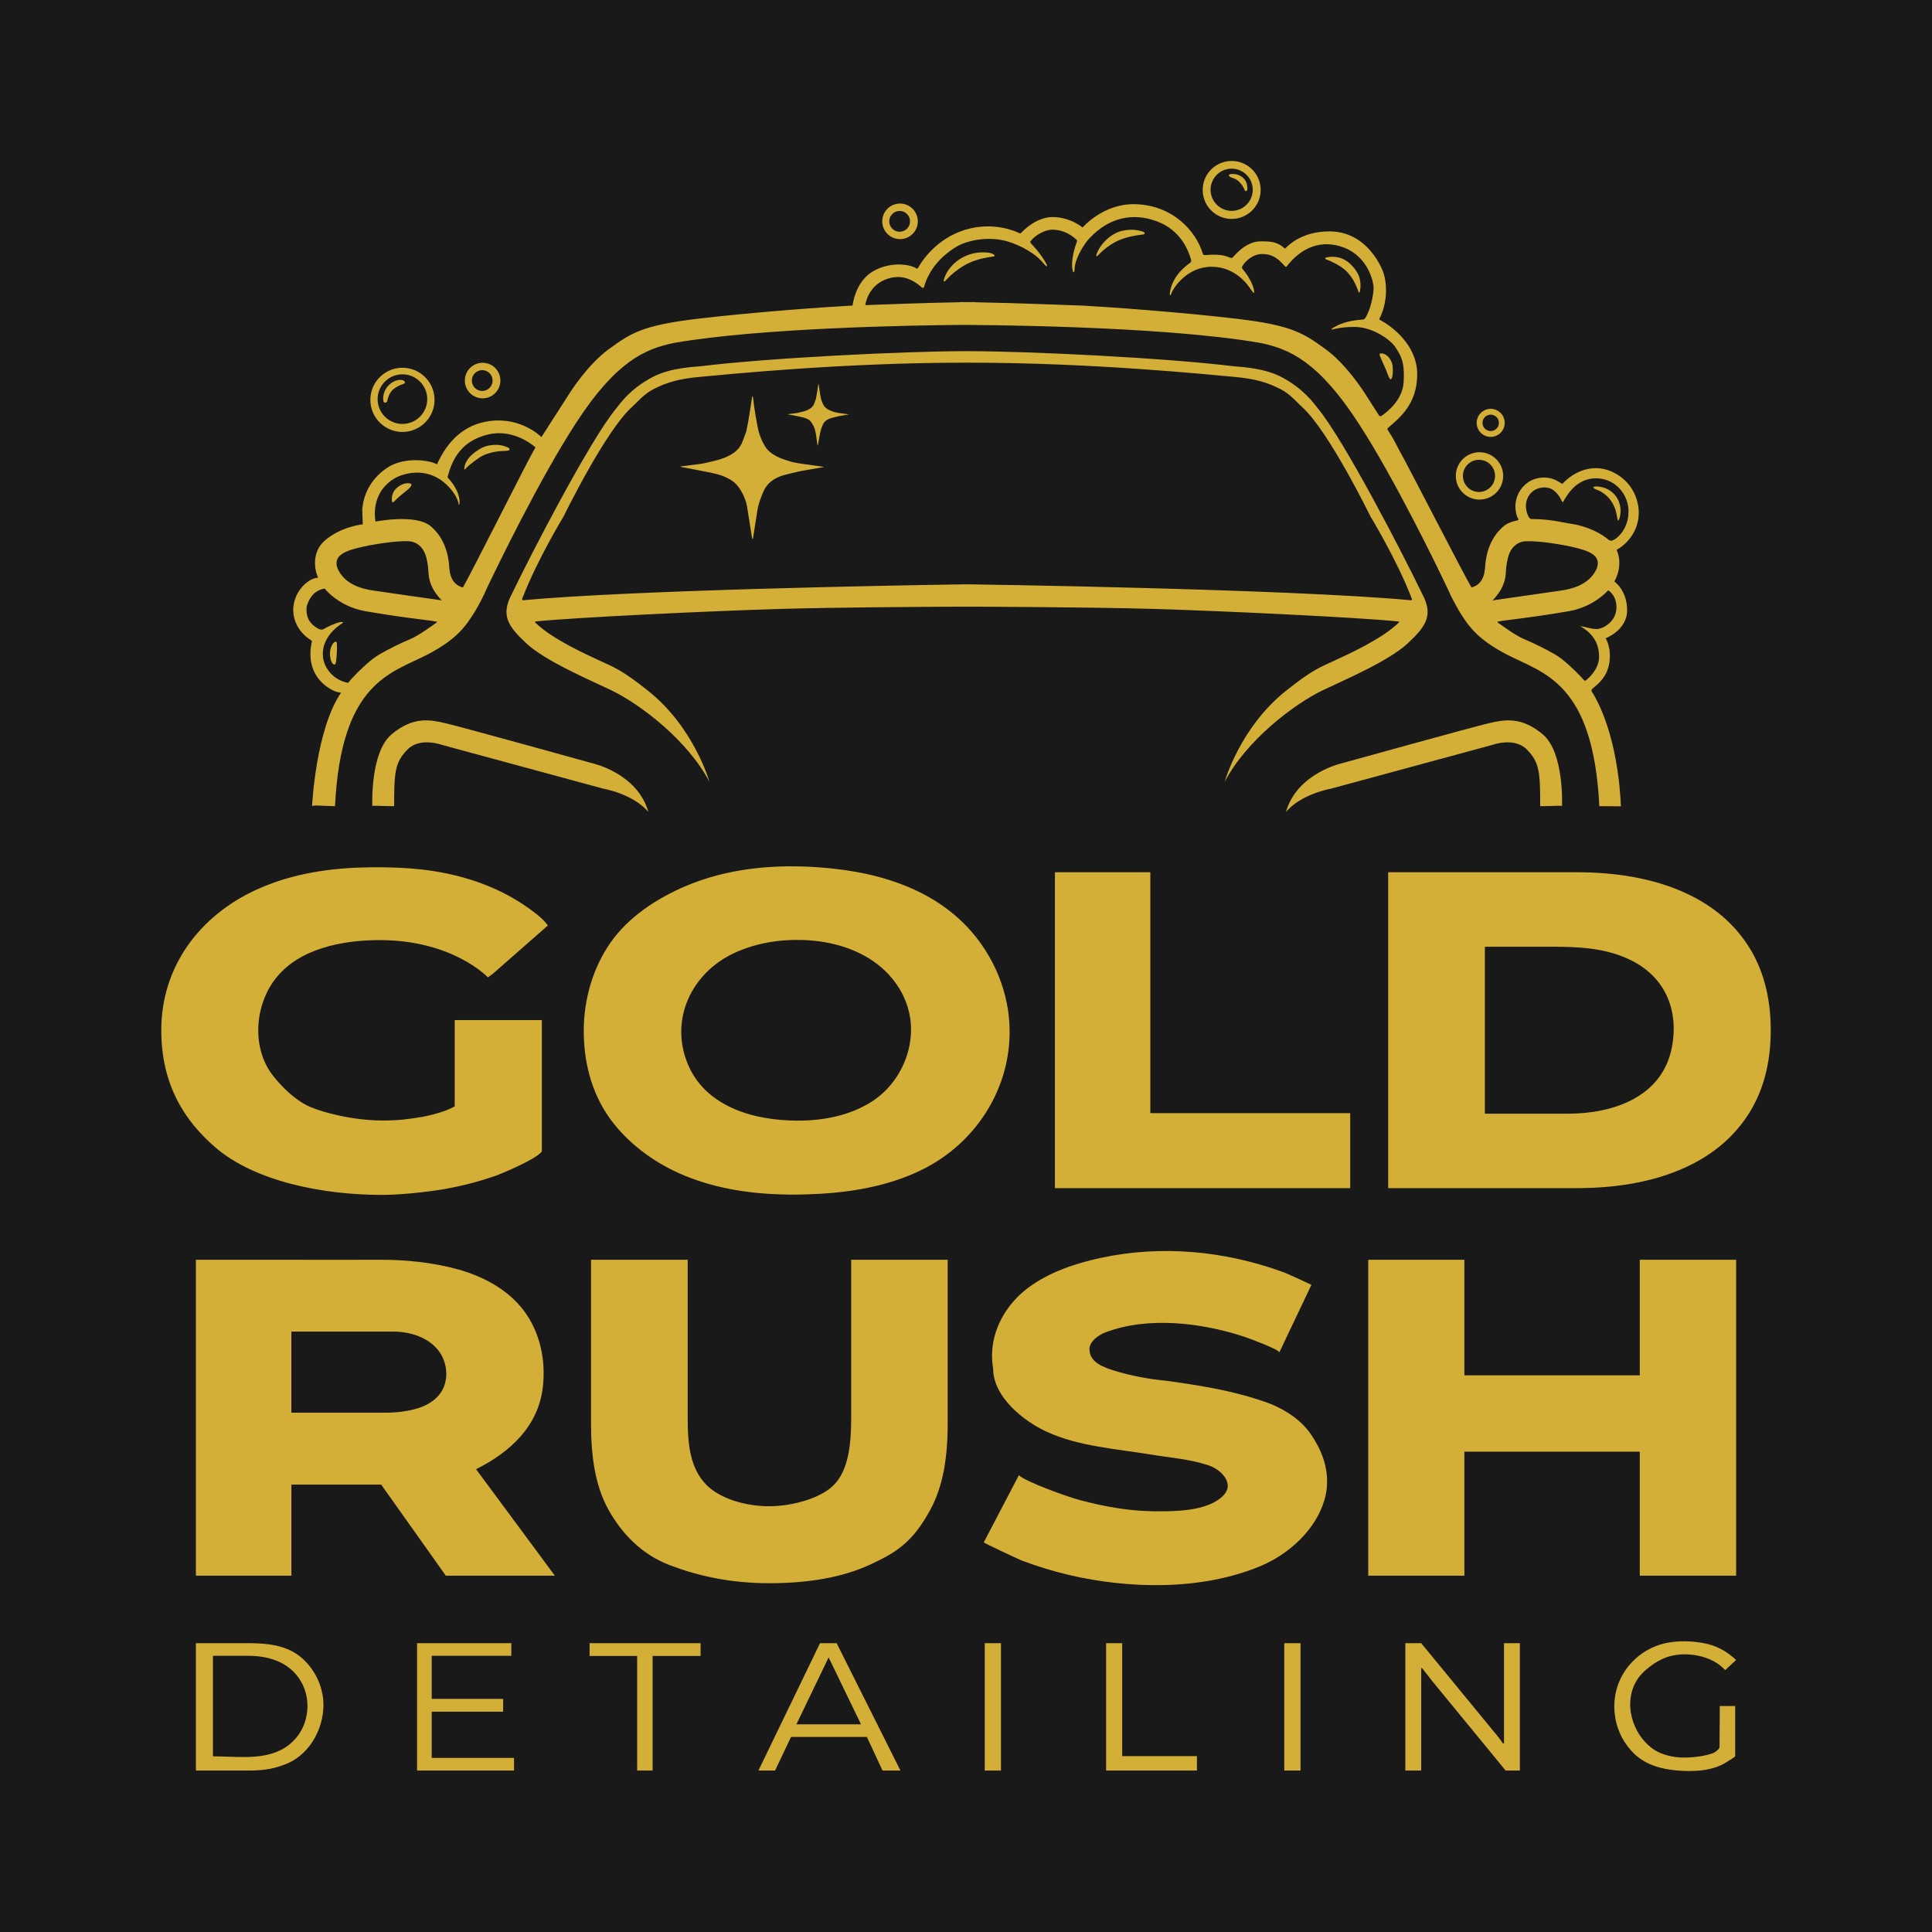
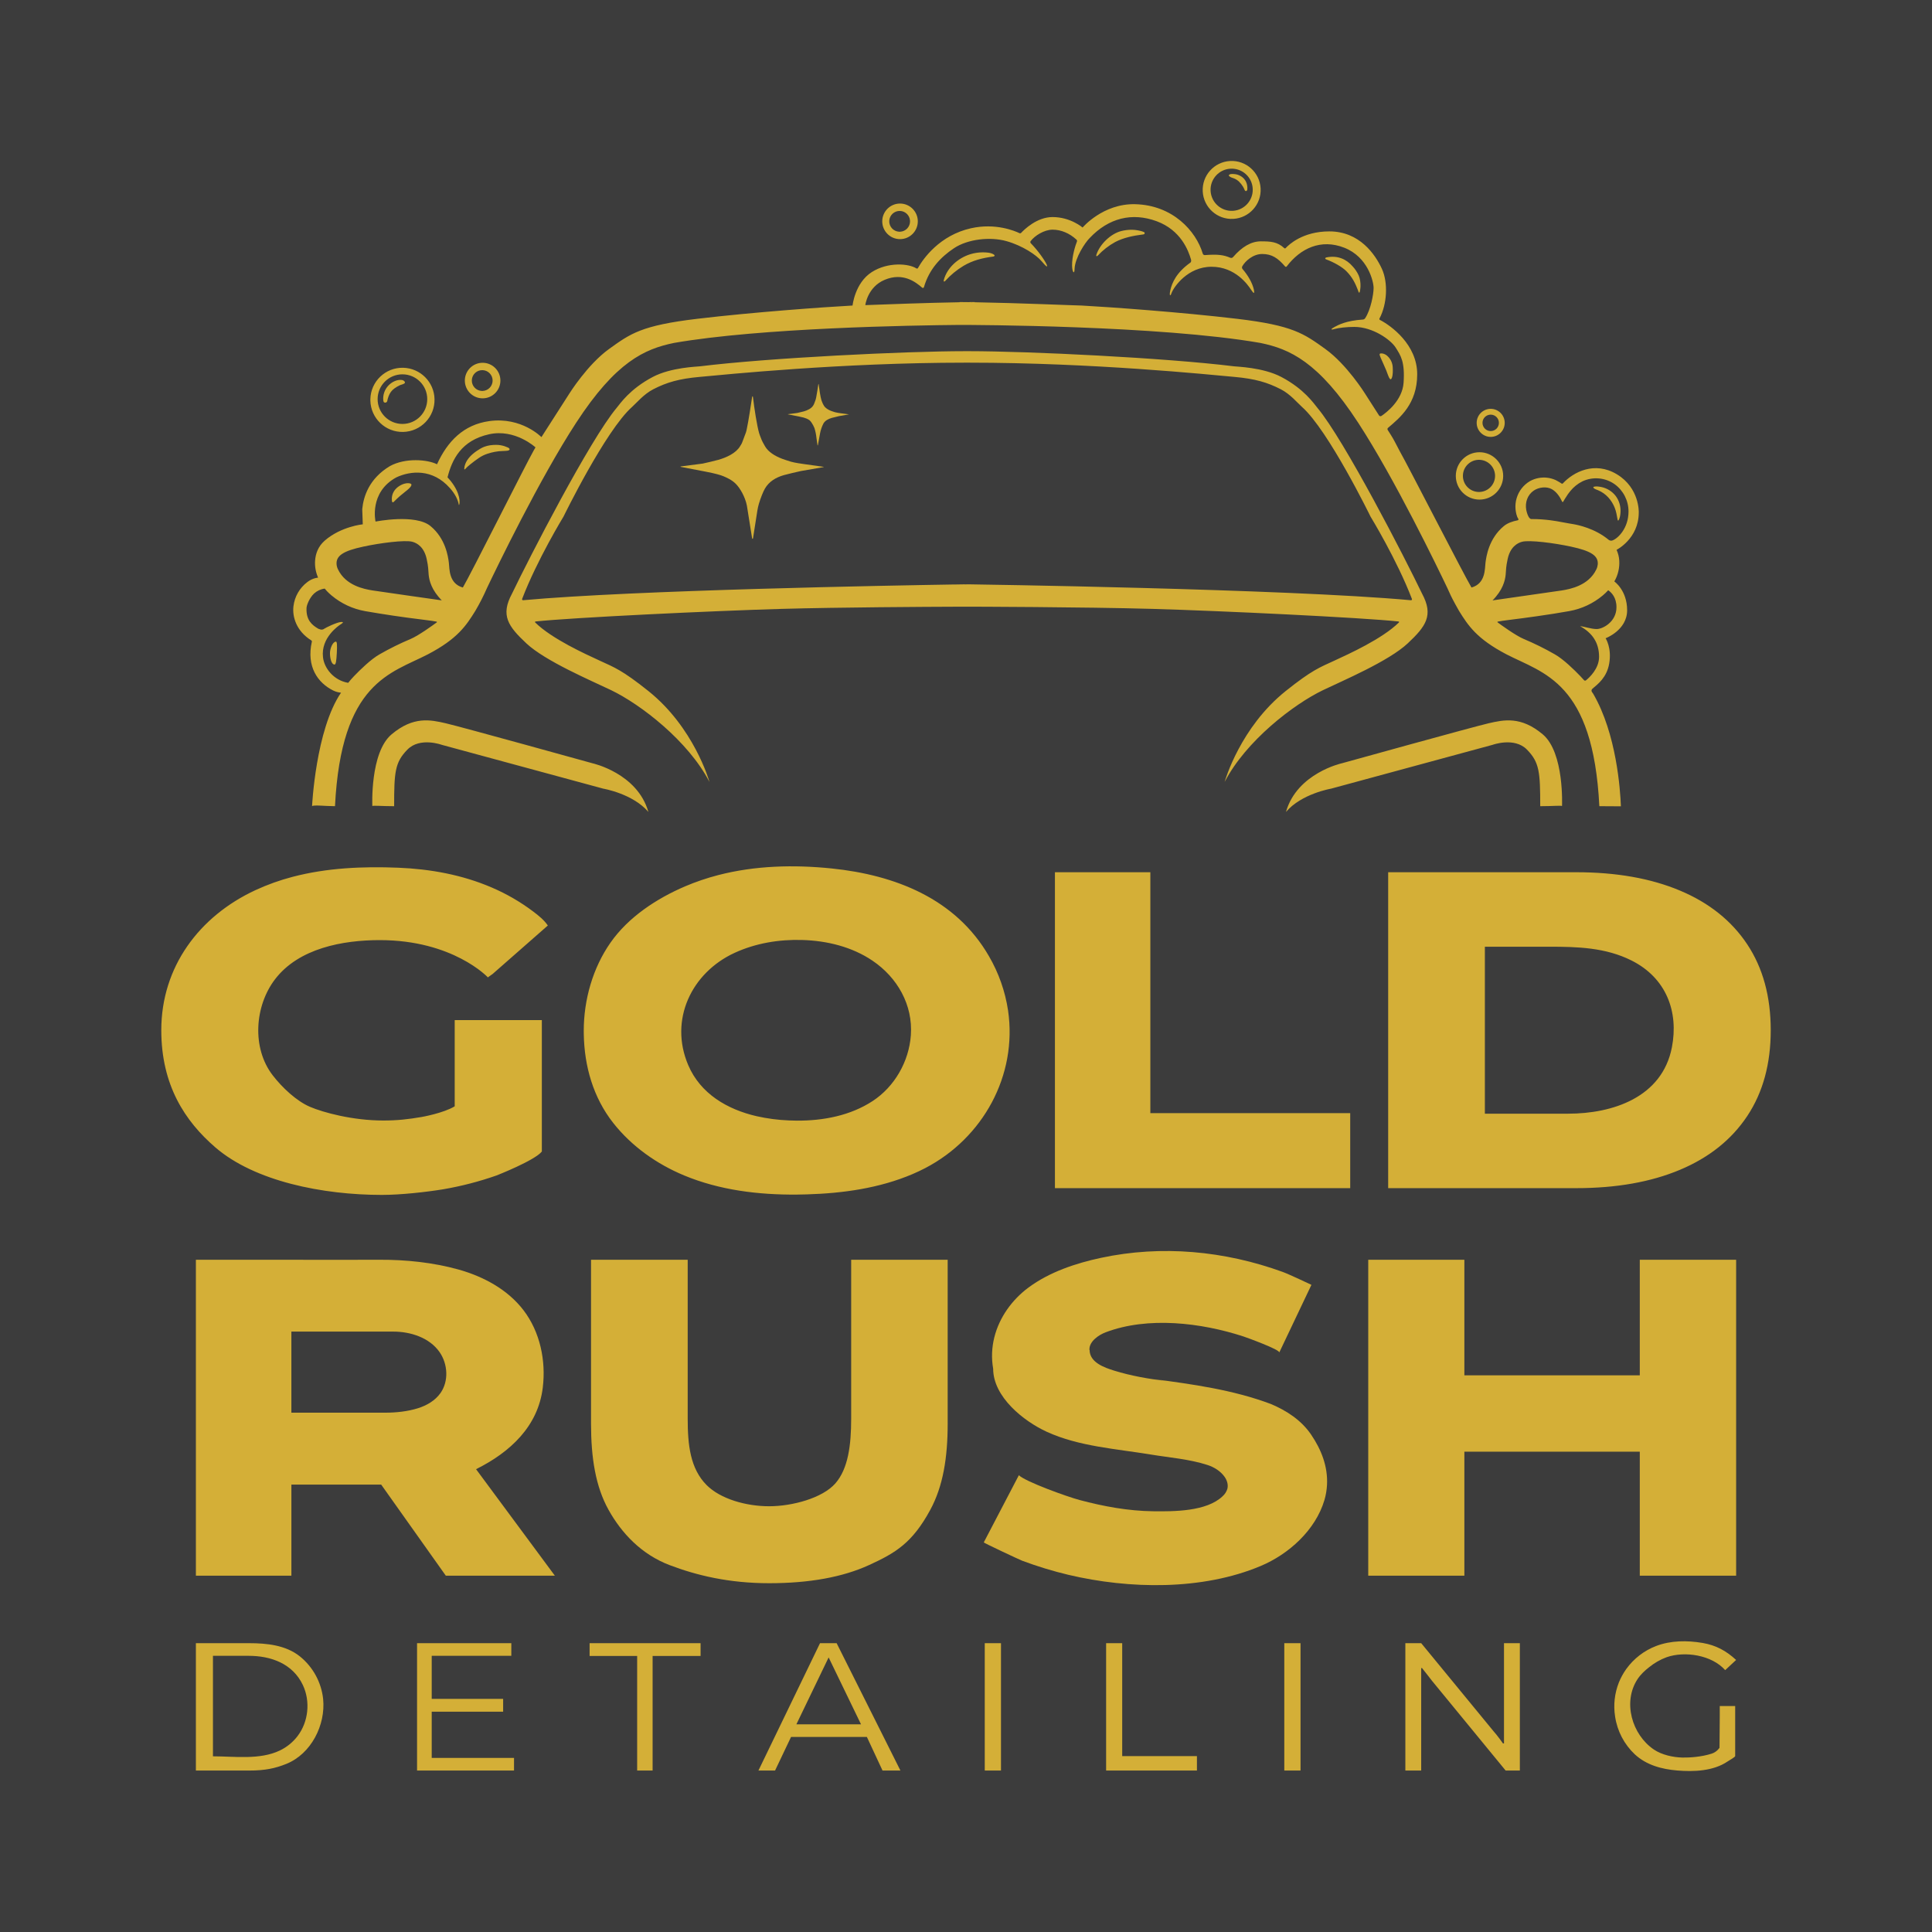
<svg xmlns="http://www.w3.org/2000/svg" id="Layer_1" version="1.1" viewBox="0 0 1200 1200">
-   <path d="M0,0h1200v1200H0V0Z" style="fill: #191919;" />
+   <path d="M0,0h1200v1200H0V0Z" style="fill: #3c3c3c;" />
  <path d="M600.73,187.65l4.7.07v-.12l-4.7.05ZM368.02,474.09s-81.67-22.67-91.16-24.85-20.07-4.51-33.61,6.85-11.98,44.65-11.98,44.65c0-.62,5.29,0,13.54,0,0-21.17.46-27.23,8.25-35.16,7.78-7.94,21.31-2.96,21.31-2.96l100.35,27.23s18.35,3.11,28,14.46c-6.85-24.11-34.7-30.22-34.7-30.22M958.2,456.09c-13.53-11.36-24.12-9.02-33.6-6.85-9.49,2.18-91.17,24.85-91.17,24.85,0,0-27.84,6.11-34.69,30.22,9.65-11.36,28.01-14.46,28.01-14.46l100.34-27.23s13.54-4.98,21.32,2.96c7.78,7.93,8.25,14,8.25,35.16,8.25,0,13.53-.62,13.53,0,0,0,1.55-33.29-11.99-44.65M596.02,187.61v.12l4.71-.07c-1.63-.03-3.2-.04-4.71-.05M883.26,368.71c-10.41-21.69-48.19-95.32-65.03-115.44-2.21-2.64-8.14-11.63-22.4-19.14-11.42-6.01-27.81-6.36-29.38-6.61-42.5-5.26-127.85-9.4-164.45-9.4h-2.72c-36.6,0-121.95,4.15-164.45,9.4-1.57.24-17.95.59-29.37,6.61-14.27,7.51-20.19,16.5-22.4,19.14-16.84,20.12-54.63,93.75-65.04,115.44-7.28,13.5-2.41,20.29,8.93,30.91,11.86,11.09,40.37,23.16,52.64,29.06,18.27,8.79,47.82,31.45,61.07,57-.29-1.03-9.78-33.97-37.94-56.47-16.39-13.09-21.1-14.66-30.17-18.85-8.93-4.12-29.67-13.47-40.15-23.74-.21-.21-.08-.57.22-.61,23.01-2.45,110.25-6.61,152.83-7.82,35.73-1.01,90.57-1.29,108.18-1.35h1.73s6.65-.02,6.65-.02c0,0,70.8.15,113.85,1.37,42.57,1.21,129.82,5.37,152.83,7.82.29.04.42.4.21.61-10.48,10.27-31.22,19.61-40.14,23.74-9.08,4.19-13.79,5.76-30.18,18.85-28.16,22.51-37.65,55.45-37.94,56.47,13.26-25.54,42.8-48.21,61.07-57,12.27-5.9,40.79-17.97,52.64-29.06,11.33-10.62,16.2-17.41,8.91-30.91M876.34,372.82c-77.94-7.14-274.34-9.88-274.34-9.88l-2.72.03v-.03l-6.18.1h-1.03c-36.07.58-198.08,3.45-267.14,9.77-.33.03-.62-.2-.66-.53-.01-.1,0-.2.04-.29,9.29-24.29,25.71-51.15,25.71-51.15,0,0,26.09-53.5,42.58-68.1,2.81-2.5,7.24-7.92,13.15-10.96,8.41-4.32,16.02-6.53,28.84-7.68,15.88-1.44,88.03-8.84,164.69-8.84h2.72c76.66,0,148.8,7.4,164.69,8.84,12.82,1.16,20.43,3.36,28.84,7.68,5.91,3.03,10.33,8.46,13.15,10.96,16.49,14.6,42.57,68.1,42.57,68.1,0,0,16.42,26.86,25.71,51.15.13.31-.01.66-.32.79-.09.04-.2.06-.3.04M593.09,363.04l6.18-.07v-.03l-6.18.1ZM593.09,363.04l6.18-.07v-.03l-6.18.1ZM316.31,278.56c-.32-.4-.8-.6-1.26-.77-.53-.2-1.04-.44-1.58-.62-1.7-.56-3.47-.85-5.26-.86-2.56,0-5.03.29-7.44,1.2-1.62.61-3.03,1.5-4.46,2.45-.89.58-1.73,1.21-2.53,1.9-1.44,1.19-2.69,2.59-3.7,4.16-.43.69-.8,1.41-1.09,2.18-.38.96-.6,1.98-.63,3.02,0,.14.04.31.17.35.1.03.21-.04.3-.11.53-.45.94-1.03,1.46-1.5.56-.51,1.13-.99,1.72-1.46,1.75-1.43,3.56-2.78,5.43-4.06,3.54-2.42,7.19-3.23,9.87-3.79,1.59-.33,3.57-.51,4.85-.51.75,0,1.49-.04,2.23-.11.57-.06,1.29-.1,1.79-.42.18-.11.31-.29.34-.5,0-.2-.07-.4-.21-.55M253.84,300.14c-4.15-.3-7.59,3.11-7.59,3.11-1.89,1.75-2.94,4.23-2.88,6.8.02,1.52.26,2.73,1.49,1.38l.33-.33c2.02-2.03,4.17-3.91,6.44-5.65,3.2-2.45,5.76-5.05,2.21-5.31M208.68,398.53c-2.06,0-3.73,4.35-3.73,7.12,0,3,.81,7.11,2.87,7.11.78,0,1.11-2.26,1.38-7.14.27-4.95.11-7.09-.52-7.09M316.31,278.56c-.32-.4-.8-.6-1.26-.77-.53-.2-1.04-.44-1.58-.62-1.7-.56-3.47-.85-5.26-.86-2.56,0-5.03.29-7.44,1.2-1.62.61-3.03,1.5-4.46,2.45-.89.58-1.73,1.21-2.53,1.9-1.44,1.19-2.69,2.59-3.7,4.16-.43.69-.8,1.41-1.09,2.18-.38.96-.6,1.98-.63,3.02,0,.14.04.31.17.35.1.03.21-.04.3-.11.53-.45.94-1.03,1.46-1.5.56-.51,1.13-.99,1.72-1.46,1.75-1.43,3.56-2.78,5.43-4.06,3.54-2.42,7.19-3.23,9.87-3.79,1.59-.33,3.57-.51,4.85-.51.75,0,1.49-.04,2.23-.11.57-.06,1.29-.1,1.79-.42.18-.11.31-.29.34-.5,0-.2-.07-.4-.21-.55M253.84,300.14c-4.15-.3-7.59,3.11-7.59,3.11-1.89,1.75-2.94,4.23-2.88,6.8.02,1.52.26,2.73,1.49,1.38l.33-.33c2.02-2.03,4.17-3.91,6.44-5.65,3.2-2.45,5.76-5.05,2.21-5.31M208.68,398.53c-2.06,0-3.73,4.35-3.73,7.12,0,3,.81,7.11,2.87,7.11.78,0,1.11-2.26,1.38-7.14.27-4.95.11-7.09-.52-7.09M208.68,398.53c-2.06,0-3.73,4.35-3.73,7.12,0,3,.81,7.11,2.87,7.11.78,0,1.11-2.26,1.38-7.14.27-4.95.11-7.09-.52-7.09M253.84,300.14c-4.15-.3-7.59,3.11-7.59,3.11-1.89,1.75-2.94,4.23-2.88,6.8.02,1.52.26,2.73,1.49,1.38l.33-.33c2.02-2.03,4.17-3.91,6.44-5.65,3.2-2.45,5.76-5.05,2.21-5.31M316.31,278.56c-.32-.4-.8-.6-1.26-.77-.53-.2-1.04-.44-1.58-.62-1.7-.56-3.47-.85-5.26-.86-2.56,0-5.03.29-7.44,1.2-1.62.61-3.03,1.5-4.46,2.45-.89.58-1.73,1.21-2.53,1.9-1.44,1.19-2.69,2.59-3.7,4.16-.43.69-.8,1.41-1.09,2.18-.38.96-.6,1.98-.63,3.02,0,.14.04.31.17.35.1.03.21-.04.3-.11.53-.45.94-1.03,1.46-1.5.56-.51,1.13-.99,1.72-1.46,1.75-1.43,3.56-2.78,5.43-4.06,3.54-2.42,7.19-3.23,9.87-3.79,1.59-.33,3.57-.51,4.85-.51.75,0,1.49-.04,2.23-.11.57-.06,1.29-.1,1.79-.42.18-.11.31-.29.34-.5,0-.2-.07-.4-.21-.55M208.68,398.53c-2.06,0-3.73,4.35-3.73,7.12,0,3,.81,7.11,2.87,7.11.78,0,1.11-2.26,1.38-7.14.27-4.95.11-7.09-.52-7.09M253.84,300.14c-4.15-.3-7.59,3.11-7.59,3.11-1.89,1.75-2.94,4.23-2.88,6.8.02,1.52.26,2.73,1.49,1.38l.33-.33c2.02-2.03,4.17-3.91,6.44-5.65,3.2-2.45,5.76-5.05,2.21-5.31M316.31,278.56c-.32-.4-.8-.6-1.26-.77-.53-.2-1.04-.44-1.58-.62-1.7-.56-3.47-.85-5.26-.86-2.56,0-5.03.29-7.44,1.2-1.62.61-3.03,1.5-4.46,2.45-.89.58-1.73,1.21-2.53,1.9-1.44,1.19-2.69,2.59-3.7,4.16-.43.69-.8,1.41-1.09,2.18-.38.96-.6,1.98-.63,3.02,0,.14.04.31.17.35.1.03.21-.04.3-.11.53-.45.94-1.03,1.46-1.5.56-.51,1.13-.99,1.72-1.46,1.75-1.43,3.56-2.78,5.43-4.06,3.54-2.42,7.19-3.23,9.87-3.79,1.59-.33,3.57-.51,4.85-.51.75,0,1.49-.04,2.23-.11.57-.06,1.29-.1,1.79-.42.18-.11.31-.29.34-.5,0-.2-.07-.4-.21-.55M316.31,278.56c-.32-.4-.8-.6-1.26-.77-.53-.2-1.04-.44-1.58-.62-1.7-.56-3.47-.85-5.26-.86-2.56,0-5.03.29-7.44,1.2-1.62.61-3.03,1.5-4.46,2.45-.89.58-1.73,1.21-2.53,1.9-1.44,1.19-2.69,2.59-3.7,4.16-.43.69-.8,1.41-1.09,2.18-.38.96-.6,1.98-.63,3.02,0,.14.04.31.17.35.1.03.21-.04.3-.11.53-.45.94-1.03,1.46-1.5.56-.51,1.13-.99,1.72-1.46,1.75-1.43,3.56-2.78,5.43-4.06,3.54-2.42,7.19-3.23,9.87-3.79,1.59-.33,3.57-.51,4.85-.51.75,0,1.49-.04,2.23-.11.57-.06,1.29-.1,1.79-.42.18-.11.31-.29.34-.5,0-.2-.07-.4-.21-.55M253.84,300.14c-4.15-.3-7.59,3.11-7.59,3.11-1.89,1.75-2.94,4.23-2.88,6.8.02,1.52.26,2.73,1.49,1.38l.33-.33c2.02-2.03,4.17-3.91,6.44-5.65,3.2-2.45,5.76-5.05,2.21-5.31M208.68,398.53c-2.06,0-3.73,4.35-3.73,7.12,0,3,.81,7.11,2.87,7.11.78,0,1.11-2.26,1.38-7.14.27-4.95.11-7.09-.52-7.09M310.81,236.37c0,6.1-4.95,11.04-11.05,11.04s-11.04-4.95-11.04-11.04,4.95-11.04,11.05-11.04,11.04,4.95,11.04,11.04h0M299.77,229.91c-3.57-.14-6.57,2.64-6.71,6.2s2.64,6.57,6.2,6.71c.17,0,.34,0,.51,0,3.57-.14,6.34-3.14,6.2-6.71-.13-3.37-2.83-6.07-6.2-6.2M570.07,137.48c0,6.1-4.95,11.05-11.05,11.05s-11.04-4.95-11.04-11.05,4.95-11.05,11.04-11.05,11.05,4.95,11.05,11.05M559.04,131.02c-3.57-.14-6.57,2.64-6.71,6.2s2.64,6.57,6.2,6.71c.17,0,.34,0,.51,0,3.57-.14,6.34-3.14,6.2-6.71-.13-3.37-2.83-6.07-6.2-6.2M934.61,262.64c0,4.81-3.89,8.72-8.7,8.72-4.81,0-8.72-3.89-8.72-8.7v-.02c0-4.81,3.91-8.7,8.72-8.7,4.8,0,8.69,3.9,8.7,8.7M925.9,257.54c-2.82,0-5.1,2.28-5.1,5.1s2.28,5.1,5.1,5.1,5.1-2.28,5.1-5.1-2.28-5.1-5.1-5.1M933.65,295.6c0,8.12-6.59,14.71-14.71,14.71s-14.71-6.59-14.71-14.71h0c0-8.12,6.59-14.71,14.71-14.71s14.71,6.59,14.71,14.71M918.94,285.6c-5.51-.17-10.13,4.15-10.3,9.67-.17,5.51,4.15,10.13,9.67,10.3.21,0,.42,0,.63,0,5.51-.17,9.84-4.79,9.67-10.3-.17-5.27-4.4-9.5-9.67-9.67M269.89,247.91c.25,11-8.47,20.12-19.48,20.37-11,.25-20.12-8.47-20.37-19.48,0-.3,0-.6,0-.89.25-11,9.37-19.73,20.37-19.48,10.66.24,19.24,8.82,19.48,19.48M249.96,232.5c-8.51,0-15.41,6.9-15.41,15.41s6.9,15.41,15.41,15.41,15.41-6.9,15.41-15.41-6.9-15.41-15.41-15.41M238.08,248.83c.05.4.19.83.52,1.07.25.18.59.23.9.17s.63-.24.81-.51c.31-.44.33-1.15.47-1.66.16-.6.35-1.19.57-1.78.78-2.05,1.9-3.62,3.68-4.9,1.07-.77,2.22-1.44,3.42-1.99.67-.31,2.82-.7,3.05-1.49.08-.27-.04-.56-.21-.78-.45-.56-1.12-.91-1.84-.96-2.98-.36-6.19,1.34-8.18,3.44-2.4,2.5-3.57,5.94-3.19,9.39M765.97,135.95c-9.93.53-18.4-7.09-18.93-17.02s7.09-18.4,17.02-18.93,18.4,7.09,18.93,17.02-7.09,18.4-17.02,18.93h0M765.43,108.05c-.73,0-1.52.09-1.98.51-.15.14-.25.35-.18.55.04.1.1.19.19.26.87.86,2.08,1.08,3.17,1.52,2.3.91,4.08,2.88,5.36,4.95.31.51.59,1.03.82,1.58.19.44.37,1.12.91,1.24.69.16,1-.62,1.03-1.16.19-3.34-1.13-6.37-4.08-8.1-1.29-.78-2.75-1.23-4.26-1.3-.29-.03-.62-.04-.98-.05M778.09,117.34c-.28-7.23-6.38-12.86-13.61-12.57-7.23.28-12.86,6.38-12.57,13.61,0,.12.01.25.02.37.49,7.22,6.74,12.67,13.95,12.19,7.08-.48,12.49-6.5,12.21-13.59M617.46,158.23c-1.82-1.41-5.08-1.51-7.27-1.49-2.57.02-5.12.42-7.57,1.18-7.48,2.33-14.24,8.19-16.37,15.86-.4,1.43.39,1.21.86.7,3.32-3.69,7.17-6.86,11.43-9.41,5.76-3.39,11.78-4.86,18.33-5.71.42-.05.96-.27.9-.69-.03-.19-.16-.33-.31-.44M710.6,144.19c-1.92-.94-5.48-1.49-7.55-1.48-2.22-.02-4.43.25-6.58.79-6.69,1.68-13.39,8.3-15.46,14.66-.41,1.27.37,1.08.82.62,3.13-3.38,6.79-6.23,10.83-8.45,5.06-2.67,11.18-3.95,17.39-4.72.4-.04.96-.29.9-.66-.02-.16.17-.51-.35-.76M843.89,171.05c-.95-2.08-2.23-3.99-3.79-5.65-3.77-4.35-9.13-6.9-16.05-5.55-1.32.26-1.01,1.02-.4,1.24,4.84,1.77,10.01,4.72,12.63,7.37,3.85,3.9,5.53,7.62,7.14,11.7.15.37.4,1.47.75,1.63.54.26.82-2.89.86-3.95.06-2.14-.22-4.67-1.14-6.79M865.04,228.05c-.14-2.73-1.39-5.29-3.46-7.07-.8-.72-1.78-1.2-2.84-1.41-2.11-.25-2.22.2-1.25,2.48.96,2.27,2.31,5.04,3.51,7.96,1.1,2.68,2.4,7.73,3.56,4.54.62-1.7.61-4.45.48-6.5M617.46,158.23c-1.82-1.41-5.08-1.51-7.27-1.49-2.57.02-5.12.42-7.57,1.18-7.48,2.33-14.24,8.19-16.37,15.86-.4,1.43.39,1.21.86.7,3.32-3.69,7.17-6.86,11.43-9.41,5.76-3.39,11.78-4.86,18.33-5.71.42-.05.96-.27.9-.69-.03-.19-.16-.33-.31-.44M710.6,144.19c-1.92-.94-5.48-1.49-7.55-1.48-2.22-.02-4.43.25-6.58.79-6.69,1.68-13.39,8.3-15.46,14.66-.41,1.27.37,1.08.82.62,3.13-3.38,6.79-6.23,10.83-8.45,5.06-2.67,11.18-3.95,17.39-4.72.4-.04.96-.29.9-.66-.02-.16.17-.51-.35-.76M843.89,171.05c-.95-2.08-2.23-3.99-3.79-5.65-3.77-4.35-9.13-6.9-16.05-5.55-1.32.26-1.01,1.02-.4,1.24,4.84,1.77,10.01,4.72,12.63,7.37,3.85,3.9,5.53,7.62,7.14,11.7.15.37.4,1.47.75,1.63.54.26.82-2.89.86-3.95.06-2.14-.22-4.67-1.14-6.79M865.04,228.05c-.14-2.73-1.39-5.29-3.46-7.07-.8-.72-1.78-1.2-2.84-1.41-2.11-.25-2.22.2-1.25,2.48.96,2.27,2.31,5.04,3.51,7.96,1.1,2.68,2.4,7.73,3.56,4.54.62-1.7.61-4.45.48-6.5M617.46,158.23c-1.82-1.41-5.08-1.51-7.27-1.49-2.57.02-5.12.42-7.57,1.18-7.48,2.33-14.24,8.19-16.37,15.86-.4,1.43.39,1.21.86.7,3.32-3.69,7.17-6.86,11.43-9.41,5.76-3.39,11.78-4.86,18.33-5.71.42-.05.96-.27.9-.69-.03-.19-.16-.33-.31-.44M710.6,144.19c-1.92-.94-5.48-1.49-7.55-1.48-2.22-.02-4.43.25-6.58.79-6.69,1.68-13.39,8.3-15.46,14.66-.41,1.27.37,1.08.82.62,3.13-3.38,6.79-6.23,10.83-8.45,5.06-2.67,11.18-3.95,17.39-4.72.4-.04.96-.29.9-.66-.02-.16.17-.51-.35-.76M843.89,171.05c-.95-2.08-2.23-3.99-3.79-5.65-3.77-4.35-9.13-6.9-16.05-5.55-1.32.26-1.01,1.02-.4,1.24,4.84,1.77,10.01,4.72,12.63,7.37,3.85,3.9,5.53,7.62,7.14,11.7.15.37.4,1.47.75,1.63.54.26.82-2.89.86-3.95.06-2.14-.22-4.67-1.14-6.79M865.04,228.05c-.14-2.73-1.39-5.29-3.46-7.07-.8-.72-1.78-1.2-2.84-1.41-2.11-.25-2.22.2-1.25,2.48.96,2.27,2.31,5.04,3.51,7.96,1.1,2.68,2.4,7.73,3.56,4.54.62-1.7.61-4.45.48-6.5M1003.55,308.07c-2.22-2.87-5.4-4.85-8.96-5.58-1.44-.25-3.09-.56-4.52-.18-.18.04-.37.12-.43.3-.07.19.08.39.23.53.78.72,1.74.95,2.7,1.35,2.41,1,4.57,2.52,6.33,4.44,1.71,1.87,3.06,4.03,4,6.38,1.02,2.48,1.34,4.97,1.84,7.57.04.19.12.42.31.43.16.01.28-.15.36-.29.76-1.46,1-3.11,1.11-4.73.25-3.61-.79-7.32-2.97-10.22M1003.55,308.07c-2.22-2.87-5.4-4.85-8.96-5.58-1.44-.25-3.09-.56-4.52-.18-.18.04-.37.12-.43.3-.07.19.08.39.23.53.78.72,1.74.95,2.7,1.35,2.41,1,4.57,2.52,6.33,4.44,1.71,1.87,3.06,4.03,4,6.38,1.02,2.48,1.34,4.97,1.84,7.57.04.19.12.42.31.43.16.01.28-.15.36-.29.76-1.46,1-3.11,1.11-4.73.25-3.61-.79-7.32-2.97-10.22M1003.55,308.07c-2.22-2.87-5.4-4.85-8.96-5.58-1.44-.25-3.09-.56-4.52-.18-.18.04-.37.12-.43.3-.07.19.08.39.23.53.78.72,1.74.95,2.7,1.35,2.41,1,4.57,2.52,6.33,4.44,1.71,1.87,3.06,4.03,4,6.38,1.02,2.48,1.34,4.97,1.84,7.57.04.19.12.42.31.43.16.01.28-.15.36-.29.76-1.46,1-3.11,1.11-4.73.25-3.61-.79-7.32-2.97-10.22M1017.86,318.31s.62-15.15-13.57-23.71c-13.89-8.39-27.13-1.35-33.59,5.68-.2.2-.51.23-.75.08-.94-.71-3.52-2.1-3.77-2.21-1.61-.71-3.3-1.18-5.05-1.41-3.7-.45-7.55.26-10.82,2.08-4.02,2.35-6.99,6.15-8.3,10.62-.67,2.23-.9,4.58-.68,6.9.18,1.72.6,4.32,1.72,5.91.26.36.04.84-.38.92-3.37.65-6.4,1.77-8.6,3.58-9.39,7.76-10.93,19.01-11.4,22.73-.47,3.73.15,12.96-8.69,15.44-4.34-7.13-39.65-76.11-44.43-84.41l-3.24-6.18c-.75-1.44-1.57-2.85-2.44-4.22l-1.95-3.08c-.25-.41-.17-.95.19-1.27,7.27-6.19,18.14-14.87,18.14-33.29s-16.17-30.14-23.16-33.77c-.31-.16-.44-.55-.28-.86,0,0,0-.02.02-.03,4.7-8.8,5.44-22.17,1.52-30.76-4.01-8.79-13.78-23.33-32.65-23.33-16.6,0-25.23,8.29-27.15,10.38-.23.26-.62.26-.88.02-4.23-3.95-8.43-4.22-14.5-4.22s-11.76,3.39-17.29,9.78c-.42.5-1.11.66-1.71.42-4.14-1.75-7.72-2.28-15.83-1.65-.57.02-1.09-.35-1.27-.89-4.19-14.13-18.73-30.19-42.05-30.73-19.96-.46-32.6,14.49-32.6,14.49,0,0-7.48-6.5-18.66-6.5-9.7,0-17.59,7.76-19.51,9.81-.27.29-.7.36-1.05.19-2.77-1.34-14.82-6.47-30.09-3.05-19.36,4.33-29.68,18.79-32.95,24.72-.18.32-.59.44-.91.26-.02,0-.03-.02-.05-.03-4.72-3.05-17.65-4.16-27.71,2.27-10.52,6.73-11.95,20.78-11.95,20.78-17.43.94-61.85,4.12-96.53,8.25s-41.42,9.18-54.73,18.75-24.56,27.55-24.56,27.55l-17.43,27.18s-12.36-12.74-32.43-9.94c-15.85,2.21-25.88,12.44-32.42,26.8-6-3-19.68-4.12-29.24,1.13-12.93,7.73-16.47,18.92-17.21,26.8l.34,9.37s-13.5,1.31-23.62,10.12c-4.22,3.67-5.7,8.28-6,12.42-.26,3.63.41,7.25,1.86,10.57-.51.05-1.08.15-1.71.3-1.8.48-3.49,1.32-4.97,2.47-4.79,3.61-7.9,9.02-8.61,14.97-.82,6.6,1.8,15.51,11.12,21.28.25.15.37.45.31.73-3.54,15.58,3.71,25.63,13.23,30.36,1.52.75,3.19,1.21,4.88,1.36-15.75,23.05-17.99,70.49-17.99,70.49.91-.91,8.41,0,14.24,0,3.87-77.38,34.82-82.43,57.75-94.34,18.41-9.65,23.77-17.85,29.43-27,2.67-4.53,5.07-9.22,7.17-14.04,5.96-12.52,32.69-67.86,55.42-102.74,24.75-38,42.59-45.88,60.84-49.62,53.79-9.35,147.5-10.92,177.34-11.18h.34c7.08,0,123.79.29,186.41,11.18,18.26,3.74,36.1,11.62,60.85,49.62,22.72,34.88,49.45,90.22,55.41,102.74.55,1.15,1.07,2.3,1.58,3.46.59,1.35,2.08,4.42,5.59,10.58,5.67,9.15,11.02,17.35,29.43,27,22.93,11.9,53.89,16.95,57.75,94.34,5.84,0,10.95.08,13.39.08-.39-10.33-2.75-45.13-17.23-69.94l-.75-1.05c-.44-.63-.34-1.49.24-1.99,3.46-2.95,8.99-7,10.49-15.78,1.66-9.7-2.25-15.62-2.25-15.62,0,0,13.37-4.97,13.37-17.39s-7.95-17.89-7.95-17.89c2.27-3.92,3.34-8.43,3.06-12.95-.14-2.31-.71-4.58-1.67-6.69.01.01,13.78-6.92,13.78-23.2M271.25,386.59c-2.2,1.62-11.15,8.12-16.13,10.25-6.64,2.79-13.11,5.99-19.36,9.57-5.29,2.99-11.91,9.43-15.96,13.65-1.24,1.3-2.42,2.65-3.54,4.06h0c-8.96-1.51-14.9-9.07-15.64-15.88-1.46-12.3,10.06-19.81,10.57-20.17s3.38-1.96.59-1.74c-2.78.23-9.62,3.6-10.4,4.2-.77.59-1.8.84-3.65,0-3.91-2.26-7.62-5.31-7.35-12.75,0-1.79,1.82-6.42,4.67-9.11,1.85-1.68,4.16-2.76,6.64-3.08.42.55.88,1.07,1.36,1.57.92.95,1.87,1.84,2.86,2.67,5.99,5.03,13.19,8.39,20.89,9.76,11.65,2.03,23.35,3.76,35.09,5.19,5.32.62,8.12,1.11,9.25,1.32.25.04.32.34.12.49M231.26,366.71c-5.15-.83-16.49-3.02-21.3-13-.48-.96-.79-2.01-.9-3.08-.48-5.49,4.19-8.45,16.66-11.13,10.47-2.26,25.73-4.22,30.35-3.01,3.06.81,7.39,3.35,8.96,10.77,1.14,5.35.86,5.98,1.22,9.7.35,3.73,1.84,9.6,8.15,15.94.01,0-37.77-5.34-43.14-6.19M331.49,279.8c-4.77,8.31-39.67,77.98-44.01,85.12-8.85-2.48-8.22-11.71-8.69-15.44s-2.01-14.98-11.4-22.73-34.14-2.79-34.14-2.79c0,0-4.17-18.17,12.93-27.46,8.74-4.09,22.5-5.57,33.28,6.69,3.19,3.55,5.03,7.27,5.51,10.35.02.12.19.14.23.01.99-2.91-.52-9.98-7.24-17.06,2.78-10.96,8.44-22.94,25.88-26.77,16.13-3.53,28.76,8.15,28.76,8.15l-1.11,1.93ZM856.55,258.05l-8.8-13.72s-11.24-17.99-24.55-27.55-20.06-14.63-54.74-18.75c-34.67-4.12-79.1-7.31-96.53-8.25-2.84,0-39.56-1.6-66.51-2.05l-4.7-.07-4.71.07c-20.13.34-45.71,1.32-58.55,1.79,0,0,1.31-11.19,11.97-15.69,11.34-4.79,19.2,1.25,23.36,4.86.37.33.95.15,1.09-.34,3.23-11.15,10.39-18.68,18.67-24.19,8.53-5.69,22.51-7.23,32.58-4.39s18.6,8.65,21.8,12.44,3.91,4.03,3.19,2.13c-1.24-2.72-5.38-8.69-9.87-13.26-.36-.36-.4-.92-.1-1.33,2.58-3.4,8.44-7.1,13.65-7.1s10.47,2.18,14.84,6.22c.32.3.42.77.26,1.18-.98,2.34-3.15,9.41-3.01,14.99.11,4.39,1.56,5.62,1.56,1.76.35-6.75,6.48-16.08,9.34-18.93,11.85-12.56,26.42-16.05,41.61-10.47,15.07,5.55,19.75,18.25,21.35,23.76.15.56.25,1.5-.45,2-8.61,6.14-11.39,12.46-12.44,17.34-.7,3.28.06,3.89.86,1.35,1.46-3.67,9.95-16.16,24.8-16.16s22.62,11.34,24.49,14.19c1.87,2.86,2.26,2.54,1.83.18-.92-4.33-3.76-9.11-7.04-12.92-.44-.49-.51-1.2-.18-1.76,1.81-3.21,6.64-7.62,12.33-7.62,6.09,0,9.78,2.56,14.27,7.77.26.3.73.29.97-.03,8.54-11.26,21.24-17.33,35.74-11.65,14.76,5.78,18.24,21.08,18.24,25s-1.79,13.61-5.27,18.84c-.31.45-.81.74-1.35.78-10.36.7-15.16,3.27-17.54,4.56-2.45,1.32-2.8,2.09-.23,1.35s7.54-1.33,12.43-1.33c11.5,0,22.67,8.03,25.71,12.9s5.75,8.57,4.88,21.7c-.73,11.07-10.66,18.6-13.75,20.69-.51.34-1.18.2-1.5-.29M935.19,356.97c.36-3.73.1-4.35,1.23-9.7,1.57-7.42,5.9-9.97,8.96-10.77,4.62-1.21,19.87.75,30.35,3.01,12.46,2.68,17.14,5.64,16.66,11.13-.12,1.07-.42,2.12-.91,3.08-4.8,9.98-16.15,12.17-21.3,13-14.38,2.11-28.76,4.18-43.15,6.2,6.32-6.35,7.8-12.23,8.16-15.95M1004.02,377.15c0,9.18-8.61,13.56-12.23,13.56s-7.81-1.58-10.36-1.79c7.55,4.23,11.78,10.19,11.78,19.07,0,7.35-6.05,12.89-8.13,14.58-.38.3-.93.25-1.24-.12-.71-.82-1.44-1.62-2.19-2.4-4.05-4.23-10.66-10.66-15.96-13.65-6.25-3.59-12.72-6.78-19.36-9.57-4.99-2.12-13.93-8.63-16.13-10.25-.19-.15-.13-.45.11-.5,1.13-.21,3.93-.7,9.26-1.32,5.5-.64,23.58-3.08,35.09-5.19,7.7-1.37,14.9-4.73,20.89-9.76,1.18-1,2.29-2.07,3.34-3.2,2.08,1.42,5.13,4.5,5.13,10.54M1001.57,335.66c-.84.32-1.79.15-2.48-.43-8.5-7.05-18.99-9.2-22.01-9.69-.89-.15-1.79-.3-2.68-.45l-6.2-1.13s-8.24-1.66-17.01-1.56c-1.9.02-3.01-4.61-3.22-5.75-.81-4.53.74-9.24,4.63-11.91,3.1-2.13,8-2.8,11.37-.85,2.86,1.66,4.95,4.72,6.32,7.72.12.27.51.27.64.01.47-.96,1.42-2.31,1.63-2.67.8-1.34,1.7-2.62,2.7-3.83,2.06-2.57,4.65-4.66,7.59-6.14,6.52-3.06,14.19-2.38,20.07,1.79,5.4,3.94,8.59,10.23,8.58,16.92.01,10.26-6.4,16.64-9.93,17.97" style="fill: #d4af37;" />
  <path d="M511.54,289.95c.09.02.09.15,0,.17l-14.09,2.45c-2.07.42-8.55,1.97-10.57,2.54-5.1,1.45-9.25,4.04-11.76,8.34-1.1,1.9-2.69,5.83-3.77,9.48-.41,1.4-.72,2.82-.95,4.27l-2.7,17.23c-.05.3-.49.3-.54-.01l-3.25-20.35c-.28-1.44-.69-2.85-1.22-4.21-.92-2.45-2.15-4.77-3.65-6.91-2.43-3.36-4.77-5.02-9.45-7.05-1.93-.84-5.21-1.78-11.41-2.97l-15.36-2.95c-.16-.03-.15-.26.01-.28l13.57-1.75c2.07-.42,7.78-1.78,9.8-2.35,5.1-1.45,10.99-4.17,13.5-8.47.91-1.57.96-1.39,1.54-3.02.42-1.18.92-2.35,1.52-4.04.24-.68.8-1.72,1.24-4.44.63-2.57,2.87-16.79,3.15-19.04.27-.84.48-.29.52,0,.84,7.14,2.49,17.87,3.87,22.56.18.72.66,1.77.96,2.62.8,2.27,1.56,3.45,2.63,5.36,2.01,3.6,6.38,6.21,10.62,7.81.95.36,4.05,1.4,5.54,1.83,2.36.69,6.7,1.28,8.48,1.53,1.78.26,11.77,1.65,11.77,1.65M527.14,257.33v.07l-5.99,1.06c-.88.18-3.63.85-4.49,1.1-2.17.63-4.16,1.65-5.23,3.51-.98,1.94-1.69,4-2.09,6.14l-1.34,7.34c-.02.13-.21.13-.23,0l-.66-4.59c-.2-2.02-.61-4.02-1.2-5.97v-.02c-.48-1.19-1.07-2.32-1.77-3.38-1.03-1.45-1.34-1.8-3.33-2.67-.82-.36-2.22-.77-4.85-1.28l-6.53-1.27c-.07-.01-.06-.11,0-.12l5.77-.75c.88-.18,3.31-.77,4.17-1.01,2.17-.63,4.67-1.8,5.74-3.65.39-.68.41-.6.65-1.3.18-.51.39-1.01.65-1.74.1-.29.34-.74.53-1.91.51-2.73.96-5.46,1.34-8.21.12-.36.21-.13.22,0,.36,3.08,1.06,7.7,1.65,9.73.08.31.28.76.41,1.13.34.98.66,1.49,1.12,2.31.85,1.55,2.71,2.68,4.51,3.37.4.15,1.72.6,2.35.79,1,.3,2.85.55,3.61.66l4.99.66ZM303.02,607.06s-21.56-23.14-67.16-23.14c-22.87,0-50.27,5.01-65.03,24.32-12.69,16.6-14.49,42.65-1.52,59.56,6.05,7.88,15.01,16.17,23.25,19.68,8.24,3.52,26.51,8.49,45.46,8.49,8.94,0,15.46-.77,23.86-2.19,0,0,13.57-2.37,20.55-6.63v-53.54h54.12v81.62c-4.33,5.54-28.1,14.86-28.1,14.86-10.81,3.79-21.91,6.67-33.2,8.6-10.02,1.65-26.13,3.49-38.05,3.49-36.64,0-78.98-8.39-103.47-29.54-18.82-16.26-33.55-38.54-33.55-72.77,0-39.31,23.56-70.8,58.53-87.01,7.44-3.43,15.16-6.2,23.09-8.26,21.34-5.58,43.58-6.53,65.53-5.65,19.94.81,39.64,4.36,58.09,12.29,9.19,3.93,17.87,8.96,25.84,14.98,3.27,2.48,6.68,5.2,9.01,8.63l-34.24,30.06M494.85,741.98c-23.85.18-47.92-2.75-69.91-11.89-16.97-7.06-32.6-18.06-44.03-32.58-12.44-15.8-17.98-35.23-18.31-55.23l-.02-2.05c0-19.2,5.59-39.01,16.64-54.78,11.14-15.91,28.71-27.4,46.32-34.93,6.65-2.83,13.51-5.16,20.51-6.97,22.93-5.94,46.99-6.55,70.54-4.13,39.27,4.04,77,18.69,97.63,54.42,6.08,10.41,10.12,21.89,11.91,33.81,5.89,40.44-15.67,79.17-51.32,97.81-2.6,1.36-5.25,2.61-7.94,3.76-20.65,8.8-43.29,11.97-65.72,12.63-2.09.07-4.19.11-6.3.13M494.86,696.05c16.53.1,33.34-3.14,47.13-12.16,13.63-8.91,22.59-24.53,23.76-40.91,1.34-18.83-8.38-35.83-23.79-46.26-12.75-8.64-28.3-12.43-43.68-12.88-14.37-.43-28.93,1.98-42,7.99-26.77,12.31-40.83,41.61-28.8,69.76,7.59,17.77,24.25,27.49,42.43,31.69,6.6,1.49,13.33,2.37,20.09,2.64,1.62.08,3.24.12,4.86.13M655.24,737.98v-196.22h59.26v149.62h124.14v46.61h-183.4ZM862.22,737.98v-196.22h116.77c24.91,0,46.41,3.8,64.51,11.41,18.1,7.61,32.01,18.73,41.74,33.37s14.59,32.42,14.6,53.33c0,20.91-4.86,38.69-14.6,53.33s-23.65,25.76-41.74,33.37c-18.1,7.61-39.6,11.41-64.51,11.41h-116.77ZM922.28,691.73h51.68c27.76,0,58.44-10.14,64.48-41.19,4.29-22.08-3.43-43.09-25.04-53.94-16.1-8.09-33.56-8.58-51.08-8.58h-40.04v103.71ZM121.67,978.68v-196.22h53.35c20.24,0,40.48.12,60.71,0,16.23-.09,33.4,1.69,49.07,6.07,15.55,4.35,30.53,12.43,40.34,25.25,10.29,13.45,14.03,31.26,11.99,48.07-2.93,24.22-20.44,40.23-41.44,50.69l48.94,66.14h-67.73l-40.13-56.56h-55.78v56.56h-59.32ZM180.99,877.44h58.34c6.69,0,13.8-.75,20.2-2.74,5.49-1.7,10.73-4.74,14.05-9.43,5.22-7.38,4.61-18.04-.56-25.46-6.31-9.06-18.13-12.73-28.73-12.73h-63.31v50.36ZM477.73,983.36c-24.94,0-45.1-4.86-61.9-11.27-17.41-6.64-29.79-19.8-37.87-34.34s-10.86-32.37-10.86-53.48v-101.81h60.04v98.68c0,16.35,1.58,31.06,11.75,41.27,8.56,8.59,24.43,13.15,38.84,13.15s33.14-5.07,41.13-14.2,9.82-23.87,9.82-40.22v-98.68h59.94v101.82c0,21.11-2.87,38.85-10.79,53.48-11.18,20.64-21.65,26.83-38.07,34.34-16.41,7.51-37.09,11.26-62.03,11.26M688.4,899.05l-10.23-1.82c1.55.32,3.14.61,4.77.88,1.78.29,3.6.6,5.46.94" style="fill: #d4af37;" />
  <path d="M625.61,813.25c3.64-5.19,8.1-9.76,13.2-13.53,12.97-9.63,29.27-15.07,44.93-18.43,37.89-8.13,77-4.34,113.06,8.76,3.97,1.44,17.75,7.99,17.75,7.99l-19.99,42.06c.82-1.72-20.55-9.46-22.35-10.04-26.15-8.5-59.16-12.53-85.51-2.53-4.17,1.58-10.04,5.5-10.04,10.55v.4h.12c0,7.78,9.2,10.97,15.3,12.86,10.39,3.22,21.32,5.14,32.12,6.38l-8.22-1.24c24.78,3.32,49.74,6.71,73.28,15.53,9.86,4.13,18.99,10.08,25.08,19.03,6.34,9.33,10.49,19.78,9.89,31.26-.17,3.19-.7,6.35-1.6,9.41-5.53,18.65-22.11,33.62-39.68,40.99-36.27,15.22-81.44,14.39-119.31,5.46-9.75-2.33-19.34-5.25-28.73-8.76-1.85-.69-24.09-11.17-23.87-11.39l21.79-41.72c4.21,4.05,29.88,13.31,37.73,15.4,14.88,3.96,30.16,6.79,45.6,6.98,12.9.16,33.2.22,43.18-9.29,1.41-1.23,2.44-2.82,2.99-4.61.67-2.54-.17-5.29-1.68-7.44-2.54-3.61-6.53-6.07-10.67-7.41-11.23-3.65-23.61-4.57-35.23-6.49-21.39-3.54-44.73-4.99-64.67-14.16-14.19-6.52-33.21-21.56-33.21-39.15-2.33-13.27,1.31-26.25,8.74-36.87" style="fill: #d4af37;" />
  <path d="M762.61,922.66h-.11v-.05l.11.05ZM849.84,978.68v-196.22h59.71v71.79h108.95v-71.79h59.84v196.22h-59.84v-77.03h-108.95v77.03h-59.71ZM121.67,1099.71v-79.1h33.16c10.84,0,22.66,1.2,31.39,8.17,8.16,6.56,13.37,16.1,14.49,26.51,1.61,16.16-7.45,34.06-22.83,40.28-6.85,2.77-13.2,4.15-23.05,4.15h-33.16ZM132.27,1090.88c13.44,0,29.14,2.36,41.62-3.65,4.3-2.08,8.05-5.13,10.95-8.93,6.77-8.87,8.04-21.58,3.28-31.67-6.31-13.36-19.82-18.17-33.7-18.17h-22.15v62.42ZM259.04,1099.71v-79.1h58.55v7.84h-49.44v26.75h44.36v7.96h-44.36v28.71h51.12v7.84h-60.23ZM395.75,1099.71v-71.15h-29.54v-7.96h68.93v7.96h-29.79v71.15h-9.6ZM471.08,1099.71l38.25-79.1h10.32l39.62,79.1h-11.12l-9.72-20.87h-47.09l-9.93,20.87h-10.33ZM494.65,1071h40.14l-20.11-41.55-20.03,41.55ZM687.03,1099.71v-79.1h9.99v70.15h46.42v8.95h-56.41ZM797.7,1099.71v-79.1h10.08v79.1h-10.08ZM611.65,1099.71v-79.1h10.08v79.1h-10.08ZM872.89,1099.71v-79.1h9.85l44.9,54.66c.51.54,1.13,1.27,1.85,2.19s1.45,1.86,2.18,2.83c.72.96,1.34,1.82,1.85,2.59h.64v-62.27h9.85v79.1h-8.83l-45.8-55.81-2.81-3.63c-1.09-1.42-2.2-2.82-3.33-4.21h-.51v63.65h-9.84ZM1071.55,1037.35c-8.33-9.37-24.99-12-36.4-8.02-3.95,1.46-7.62,3.57-10.88,6.23-2.74,2.14-5.31,4.54-7.21,7.45-9.28,14.2-3.43,34.42,10.18,43.65,4.89,3.32,12.01,4.89,17.8,4.99,4.53.08,11.7-.39,18.07-2.41,3.3-1.05,4.91-3.67,4.91-3.67l.15-19.29v-6.62h9.58v31.1c0,.57-4.16,2.93-4.8,3.37-8.8,5.97-21,6.41-31.22,5.55-9.64-.81-19.07-3.33-26.32-10.03-6.59-6.21-10.9-14.45-12.23-23.4-1.15-7.17-.34-14.52,2.34-21.27,1.19-2.93,2.72-5.71,4.55-8.29,4.68-6.51,11.16-11.5,18.65-14.36,9.1-3.44,19.2-3.5,28.79-1.87,8.29,1.41,14.68,4.89,20.82,10.57" style="fill: #d4af37;" />
</svg>
